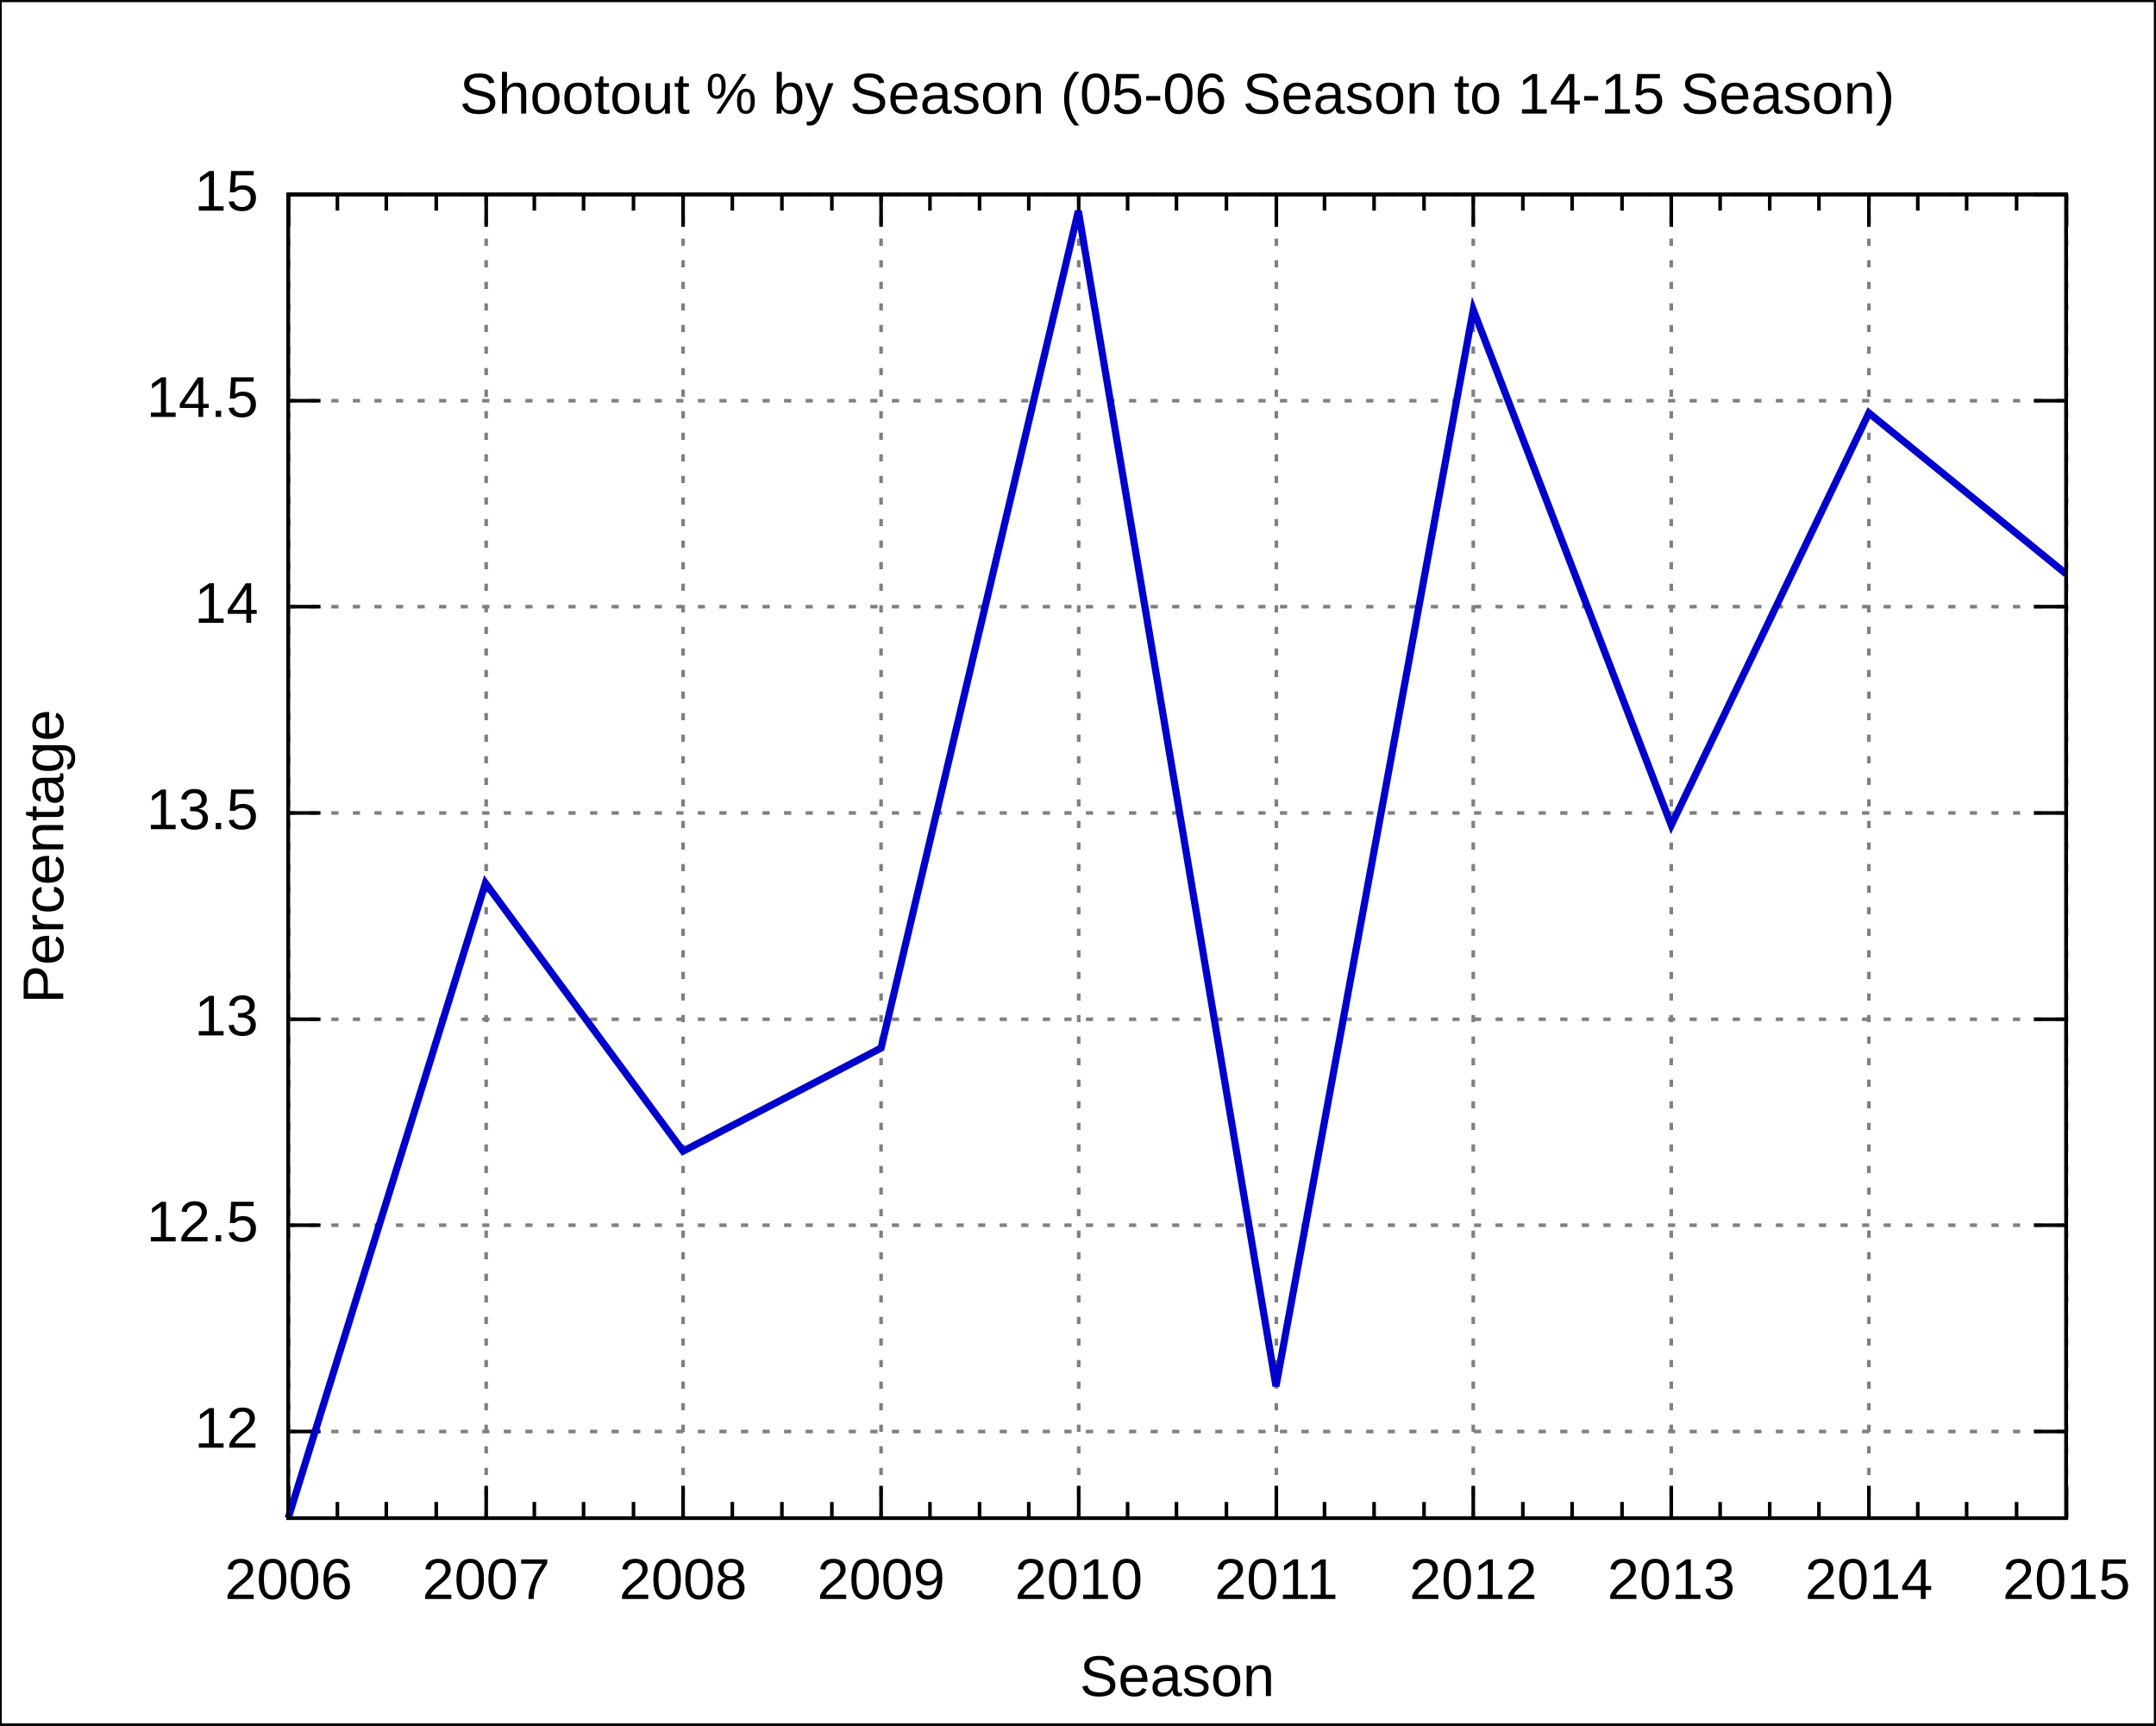
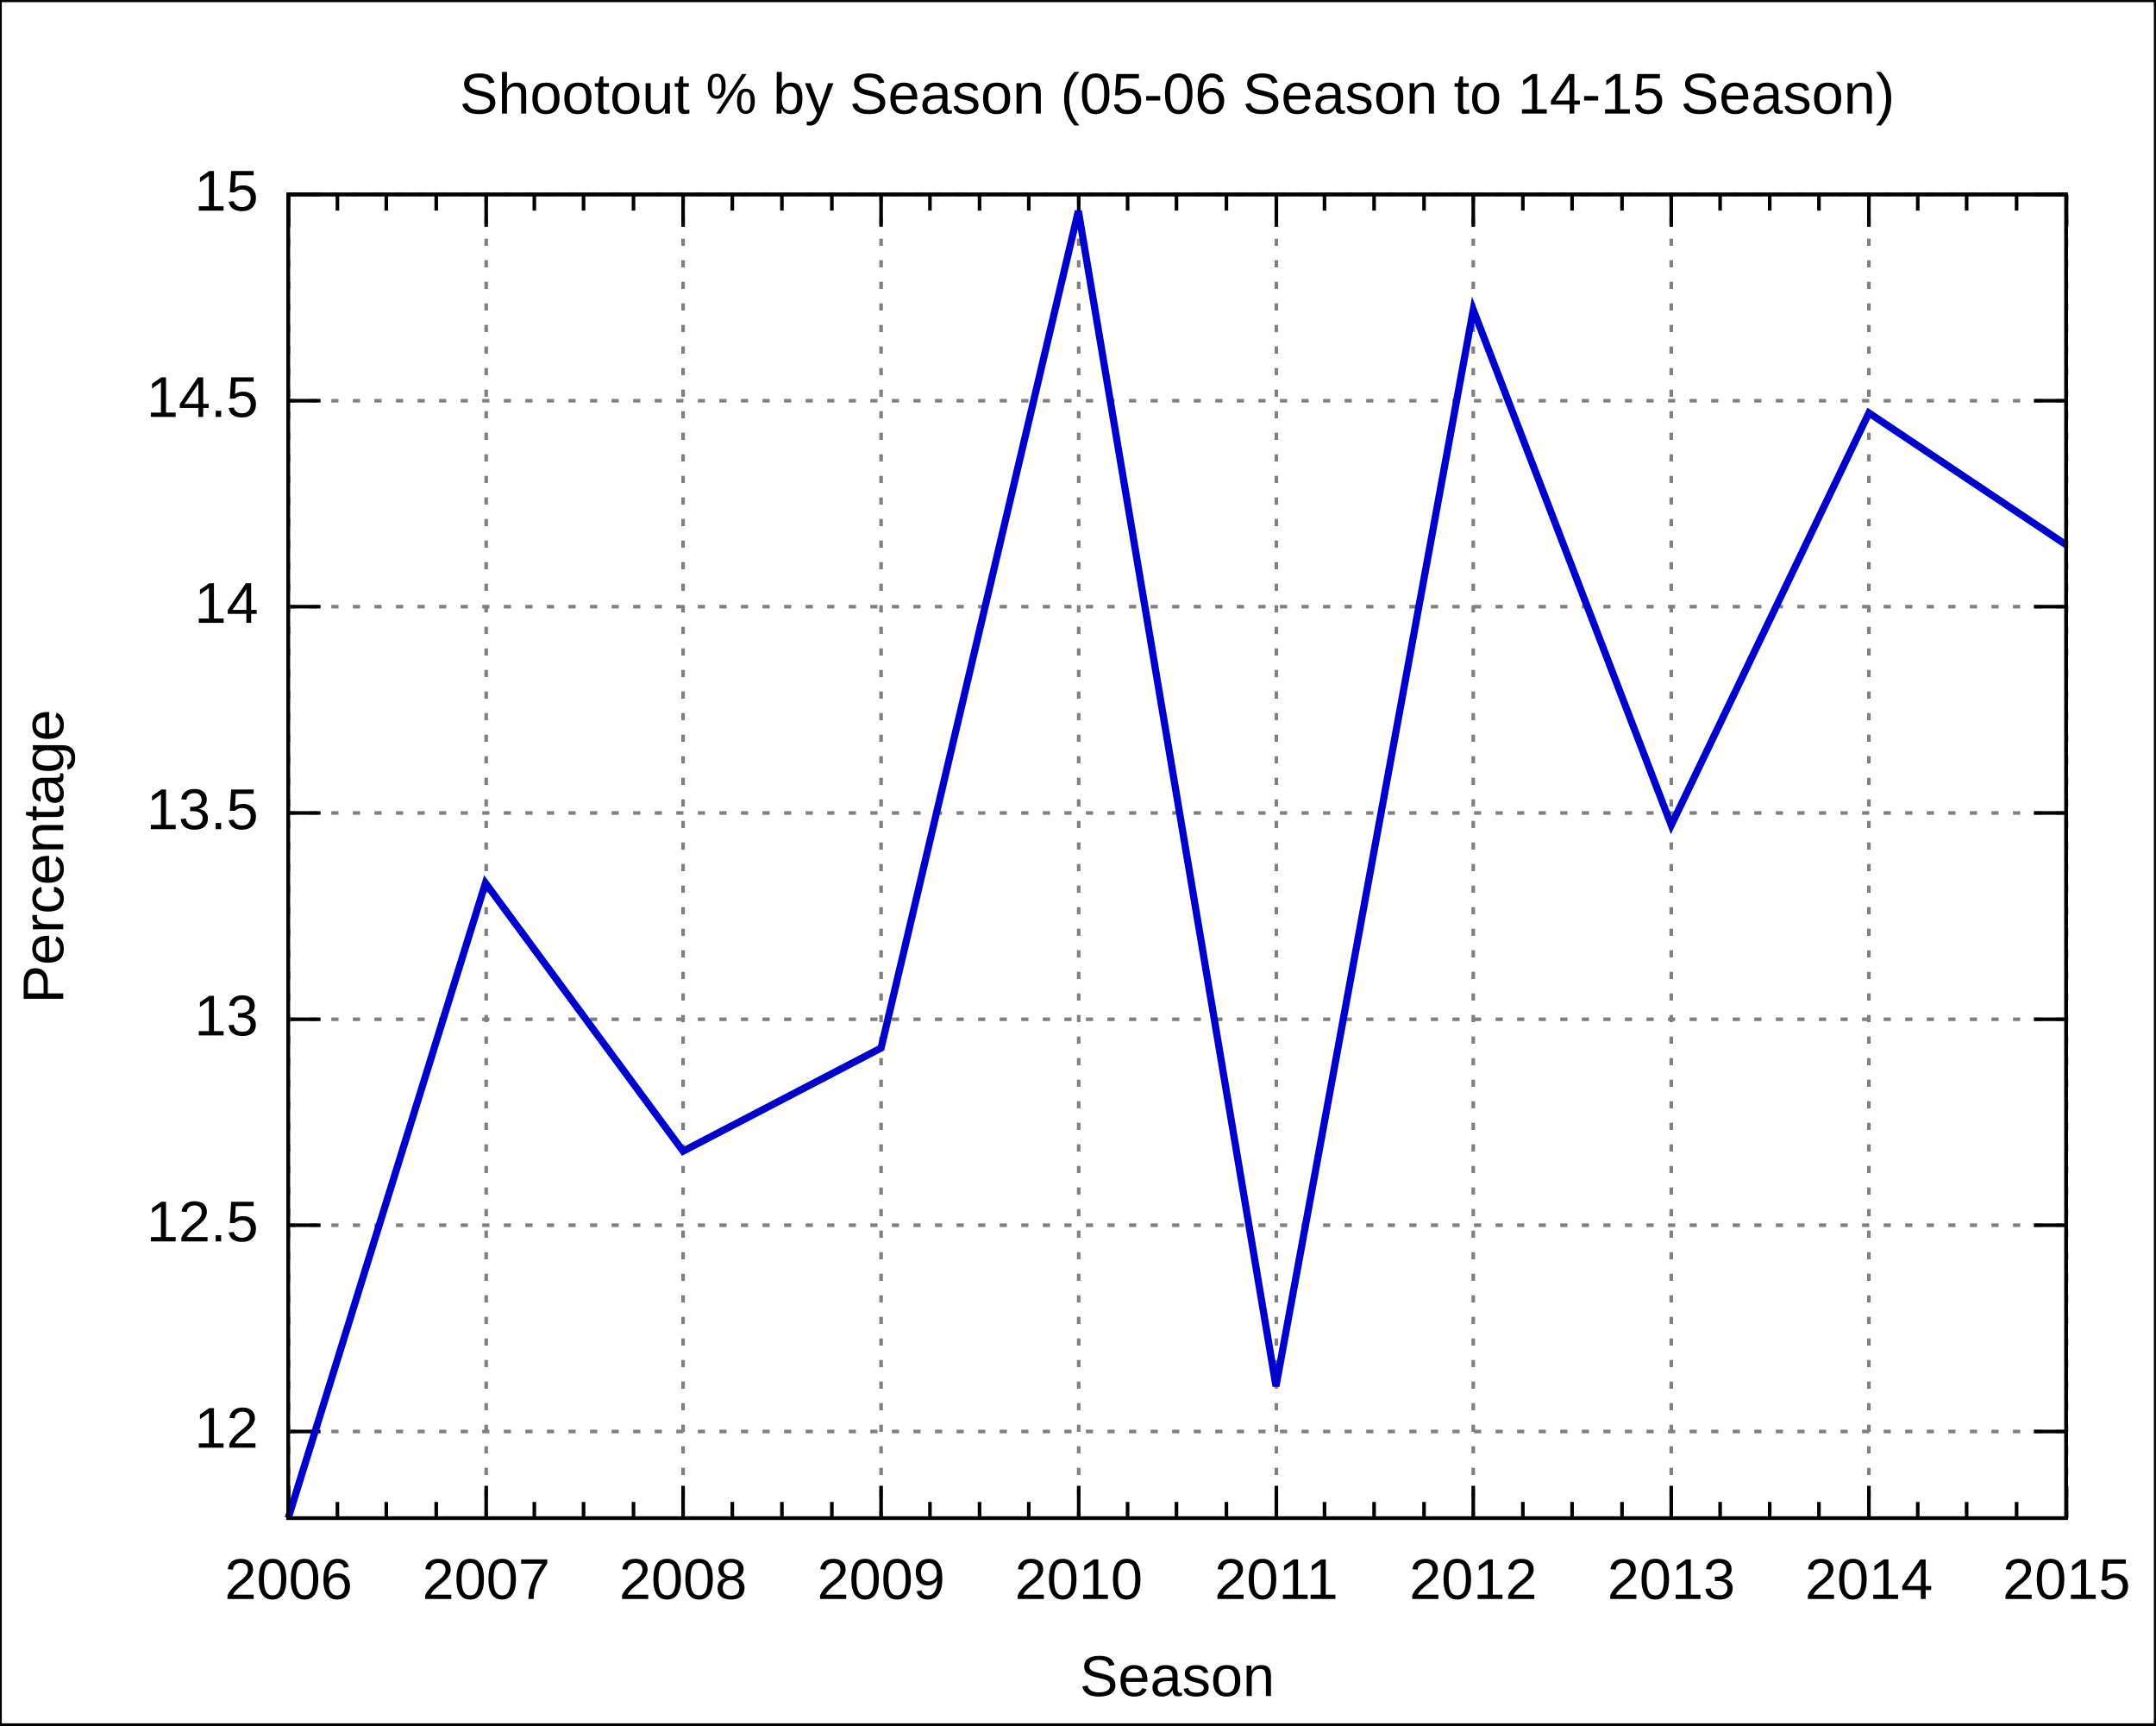
<svg xmlns="http://www.w3.org/2000/svg" xmlns:xlink="http://www.w3.org/1999/xlink" width="600" height="480" viewBox="0 0 600 480">
  <g id="gnuplot_canvas">
    <rect x="0" y="0" width="600" height="480" fill="none" />
    <defs>
      <circle id="gpDot" r="0.5" stroke-width="0.5" />
      <path id="gpPt0" stroke-width="0.222" stroke="currentColor" d="M-1,0 h2 M0,-1 v2" />
      <path id="gpPt1" stroke-width="0.222" stroke="currentColor" d="M-1,-1 L1,1 M1,-1 L-1,1" />
      <path id="gpPt2" stroke-width="0.222" stroke="currentColor" d="M-1,0 L1,0 M0,-1 L0,1 M-1,-1 L1,1 M-1,1 L1,-1" />
      <rect id="gpPt3" stroke-width="0.222" stroke="currentColor" x="-1" y="-1" width="2" height="2" />
      <rect id="gpPt4" stroke-width="0.222" stroke="currentColor" fill="currentColor" x="-1" y="-1" width="2" height="2" />
      <circle id="gpPt5" stroke-width="0.222" stroke="currentColor" cx="0" cy="0" r="1" />
      <use xlink:href="#gpPt5" id="gpPt6" fill="currentColor" stroke="none" />
      <path id="gpPt7" stroke-width="0.222" stroke="currentColor" d="M0,-1.33 L-1.33,0.67 L1.33,0.67 z" />
      <use xlink:href="#gpPt7" id="gpPt8" fill="currentColor" stroke="none" />
      <use xlink:href="#gpPt7" id="gpPt9" stroke="currentColor" transform="rotate(180)" />
      <use xlink:href="#gpPt9" id="gpPt10" fill="currentColor" stroke="none" />
      <use xlink:href="#gpPt3" id="gpPt11" stroke="currentColor" transform="rotate(45)" />
      <use xlink:href="#gpPt11" id="gpPt12" fill="currentColor" stroke="none" />
    </defs>
    <g style="fill:none; color:white; stroke:currentColor; stroke-width:1.00; stroke-linecap:butt; stroke-linejoin:miter">
</g>
    <g style="fill:none; color:black; stroke:currentColor; stroke-width:1.00; stroke-linecap:butt; stroke-linejoin:miter">
      <g style="stroke:none; shape-rendering:crispEdges">
        <polygon fill="rgb(255, 255, 255)" points="0.0,480.0 599.9,480.0 599.9,0.1 0.0,0.1 " />
      </g>
      <path stroke="black" d="M0.0,480.0 L0.0,0.1 L599.9,0.1 L599.9,480.0 L0.0,480.0  " />
    </g>
    <g style="fill:none; color:gray; stroke:currentColor; stroke-width:1.00; stroke-linecap:butt; stroke-linejoin:miter">
      <path stroke="gray" stroke-dasharray=" 2,4" class="gridline" d="M80.2,398.3 L575.0,398.3  " />
    </g>
    <g style="fill:none; color:black; stroke:currentColor; stroke-width:1.00; stroke-linecap:butt; stroke-linejoin:miter">
      <path stroke="black" d="M80.2,398.3 L89.2,398.3 M575.0,398.3 L566.0,398.3  " />
      <g transform="translate(71.9,402.8)" style="stroke:none; fill:black; font-family:Arial; font-size:12.00pt; text-anchor:end">
        <text> 12</text>
      </g>
    </g>
    <g style="fill:none; color:gray; stroke:currentColor; stroke-width:1.00; stroke-linecap:butt; stroke-linejoin:miter">
      <path stroke="gray" stroke-dasharray=" 2,4" class="gridline" d="M80.2,340.9 L575.0,340.9  " />
    </g>
    <g style="fill:none; color:black; stroke:currentColor; stroke-width:1.00; stroke-linecap:butt; stroke-linejoin:miter">
      <path stroke="black" d="M80.2,340.9 L89.2,340.9 M575.0,340.9 L566.0,340.9  " />
      <g transform="translate(71.9,345.4)" style="stroke:none; fill:black; font-family:Arial; font-size:12.00pt; text-anchor:end">
        <text> 12.5</text>
      </g>
    </g>
    <g style="fill:none; color:gray; stroke:currentColor; stroke-width:1.00; stroke-linecap:butt; stroke-linejoin:miter">
      <path stroke="gray" stroke-dasharray=" 2,4" class="gridline" d="M80.2,283.6 L575.0,283.6  " />
    </g>
    <g style="fill:none; color:black; stroke:currentColor; stroke-width:1.00; stroke-linecap:butt; stroke-linejoin:miter">
      <path stroke="black" d="M80.2,283.6 L89.2,283.6 M575.0,283.6 L566.0,283.6  " />
      <g transform="translate(71.9,288.1)" style="stroke:none; fill:black; font-family:Arial; font-size:12.00pt; text-anchor:end">
        <text> 13</text>
      </g>
    </g>
    <g style="fill:none; color:gray; stroke:currentColor; stroke-width:1.00; stroke-linecap:butt; stroke-linejoin:miter">
      <path stroke="gray" stroke-dasharray=" 2,4" class="gridline" d="M80.2,226.2 L575.0,226.2  " />
    </g>
    <g style="fill:none; color:black; stroke:currentColor; stroke-width:1.00; stroke-linecap:butt; stroke-linejoin:miter">
      <path stroke="black" d="M80.2,226.2 L89.2,226.2 M575.0,226.2 L566.0,226.2  " />
      <g transform="translate(71.9,230.7)" style="stroke:none; fill:black; font-family:Arial; font-size:12.00pt; text-anchor:end">
        <text> 13.5</text>
      </g>
    </g>
    <g style="fill:none; color:gray; stroke:currentColor; stroke-width:1.00; stroke-linecap:butt; stroke-linejoin:miter">
      <path stroke="gray" stroke-dasharray=" 2,4" class="gridline" d="M80.2,168.8 L575.0,168.8  " />
    </g>
    <g style="fill:none; color:black; stroke:currentColor; stroke-width:1.00; stroke-linecap:butt; stroke-linejoin:miter">
      <path stroke="black" d="M80.2,168.8 L89.2,168.8 M575.0,168.8 L566.0,168.8  " />
      <g transform="translate(71.9,173.3)" style="stroke:none; fill:black; font-family:Arial; font-size:12.00pt; text-anchor:end">
        <text> 14</text>
      </g>
    </g>
    <g style="fill:none; color:gray; stroke:currentColor; stroke-width:1.00; stroke-linecap:butt; stroke-linejoin:miter">
      <path stroke="gray" stroke-dasharray=" 2,4" class="gridline" d="M80.2,111.5 L575.0,111.5  " />
    </g>
    <g style="fill:none; color:black; stroke:currentColor; stroke-width:1.00; stroke-linecap:butt; stroke-linejoin:miter">
      <path stroke="black" d="M80.2,111.5 L89.2,111.5 M575.0,111.5 L566.0,111.5  " />
      <g transform="translate(71.9,116.0)" style="stroke:none; fill:black; font-family:Arial; font-size:12.00pt; text-anchor:end">
        <text> 14.5</text>
      </g>
    </g>
    <g style="fill:none; color:gray; stroke:currentColor; stroke-width:1.00; stroke-linecap:butt; stroke-linejoin:miter">
      <path stroke="gray" stroke-dasharray=" 2,4" class="gridline" d="M80.2,54.1 L575.0,54.1  " />
    </g>
    <g style="fill:none; color:black; stroke:currentColor; stroke-width:1.00; stroke-linecap:butt; stroke-linejoin:miter">
      <path stroke="black" d="M80.2,54.1 L89.2,54.1 M575.0,54.1 L566.0,54.1  " />
      <g transform="translate(71.9,58.6)" style="stroke:none; fill:black; font-family:Arial; font-size:12.00pt; text-anchor:end">
        <text> 15</text>
      </g>
    </g>
    <g style="fill:none; color:gray; stroke:currentColor; stroke-width:1.00; stroke-linecap:butt; stroke-linejoin:miter">
      <path stroke="gray" stroke-dasharray=" 2,4" class="gridline" d="M80.3,422.4 L80.3,54.1  " />
    </g>
    <g style="fill:none; color:black; stroke:currentColor; stroke-width:1.00; stroke-linecap:butt; stroke-linejoin:miter">
      <path stroke="black" d="M80.3,422.4 L80.3,413.4 M80.3,54.1 L80.3,63.1  " />
      <g transform="translate(80.3,444.9)" style="stroke:none; fill:black; font-family:Arial; font-size:12.00pt; text-anchor:middle">
        <text>2006</text>
      </g>
      <path stroke="black" d="M93.9,422.4 L93.9,417.9 M93.9,54.1 L93.9,58.6 M107.5,422.4 L107.5,417.9 M107.5,54.1 L107.5,58.6    M121.4,422.4 L121.4,417.9 M121.4,54.1 L121.4,58.6  " />
    </g>
    <g style="fill:none; color:gray; stroke:currentColor; stroke-width:1.00; stroke-linecap:butt; stroke-linejoin:miter">
      <path stroke="gray" stroke-dasharray=" 2,4" class="gridline" d="M135.3,422.4 L135.3,54.1  " />
    </g>
    <g style="fill:none; color:black; stroke:currentColor; stroke-width:1.00; stroke-linecap:butt; stroke-linejoin:miter">
      <path stroke="black" d="M135.3,422.4 L135.3,413.4 M135.3,54.1 L135.3,63.1  " />
      <g transform="translate(135.3,444.9)" style="stroke:none; fill:black; font-family:Arial; font-size:12.00pt; text-anchor:middle">
        <text>2007</text>
      </g>
      <path stroke="black" d="M148.7,422.4 L148.7,417.9 M148.7,54.1 L148.7,58.6 M162.4,422.4 L162.4,417.9 M162.4,54.1 L162.4,58.6    M176.3,422.4 L176.3,417.9 M176.3,54.1 L176.3,58.6  " />
    </g>
    <g style="fill:none; color:gray; stroke:currentColor; stroke-width:1.00; stroke-linecap:butt; stroke-linejoin:miter">
      <path stroke="gray" stroke-dasharray=" 2,4" class="gridline" d="M190.1,422.4 L190.1,54.1  " />
    </g>
    <g style="fill:none; color:black; stroke:currentColor; stroke-width:1.00; stroke-linecap:butt; stroke-linejoin:miter">
      <path stroke="black" d="M190.1,422.4 L190.1,413.4 M190.1,54.1 L190.1,63.1  " />
      <g transform="translate(190.1,444.9)" style="stroke:none; fill:black; font-family:Arial; font-size:12.00pt; text-anchor:middle">
        <text>2008</text>
      </g>
      <path stroke="black" d="M203.8,422.4 L203.8,417.9 M203.8,54.1 L203.8,58.6 M217.6,422.4 L217.6,417.9 M217.6,54.1 L217.6,58.6    M231.5,422.4 L231.5,417.9 M231.5,54.1 L231.5,58.6  " />
    </g>
    <g style="fill:none; color:gray; stroke:currentColor; stroke-width:1.00; stroke-linecap:butt; stroke-linejoin:miter">
      <path stroke="gray" stroke-dasharray=" 2,4" class="gridline" d="M245.2,422.4 L245.2,54.1  " />
    </g>
    <g style="fill:none; color:black; stroke:currentColor; stroke-width:1.00; stroke-linecap:butt; stroke-linejoin:miter">
      <path stroke="black" d="M245.2,422.4 L245.2,413.4 M245.2,54.1 L245.2,63.1  " />
      <g transform="translate(245.2,444.9)" style="stroke:none; fill:black; font-family:Arial; font-size:12.00pt; text-anchor:middle">
        <text>2009</text>
      </g>
      <path stroke="black" d="M258.8,422.4 L258.8,417.9 M258.8,54.1 L258.8,58.6 M272.6,422.4 L272.6,417.9 M272.6,54.1 L272.6,58.6    M286.3,422.4 L286.3,417.9 M286.3,54.1 L286.3,58.6  " />
    </g>
    <g style="fill:none; color:gray; stroke:currentColor; stroke-width:1.00; stroke-linecap:butt; stroke-linejoin:miter">
      <path stroke="gray" stroke-dasharray=" 2,4" class="gridline" d="M300.2,422.4 L300.2,54.1  " />
    </g>
    <g style="fill:none; color:black; stroke:currentColor; stroke-width:1.00; stroke-linecap:butt; stroke-linejoin:miter">
      <path stroke="black" d="M300.2,422.4 L300.2,413.4 M300.2,54.1 L300.2,63.1  " />
      <g transform="translate(300.2,444.9)" style="stroke:none; fill:black; font-family:Arial; font-size:12.00pt; text-anchor:middle">
        <text>2010</text>
      </g>
      <path stroke="black" d="M313.8,422.4 L313.8,417.9 M313.8,54.1 L313.8,58.6 M327.4,422.4 L327.4,417.9 M327.4,54.1 L327.4,58.6    M341.3,422.4 L341.3,417.9 M341.3,54.1 L341.3,58.6  " />
    </g>
    <g style="fill:none; color:gray; stroke:currentColor; stroke-width:1.00; stroke-linecap:butt; stroke-linejoin:miter">
      <path stroke="gray" stroke-dasharray=" 2,4" class="gridline" d="M355.2,422.4 L355.2,54.1  " />
    </g>
    <g style="fill:none; color:black; stroke:currentColor; stroke-width:1.00; stroke-linecap:butt; stroke-linejoin:miter">
      <path stroke="black" d="M355.2,422.4 L355.2,413.4 M355.2,54.1 L355.2,63.1  " />
      <g transform="translate(355.2,444.9)" style="stroke:none; fill:black; font-family:Arial; font-size:12.00pt; text-anchor:middle">
        <text>2011</text>
      </g>
      <path stroke="black" d="M368.6,422.4 L368.6,417.9 M368.6,54.1 L368.6,58.6 M382.4,422.4 L382.4,417.9 M382.4,54.1 L382.4,58.6    M396.3,422.4 L396.3,417.9 M396.3,54.1 L396.3,58.6  " />
    </g>
    <g style="fill:none; color:gray; stroke:currentColor; stroke-width:1.00; stroke-linecap:butt; stroke-linejoin:miter">
      <path stroke="gray" stroke-dasharray=" 2,4" class="gridline" d="M410.0,422.4 L410.0,54.1  " />
    </g>
    <g style="fill:none; color:black; stroke:currentColor; stroke-width:1.00; stroke-linecap:butt; stroke-linejoin:miter">
      <path stroke="black" d="M410.0,422.4 L410.0,413.4 M410.0,54.1 L410.0,63.1  " />
      <g transform="translate(410.0,444.9)" style="stroke:none; fill:black; font-family:Arial; font-size:12.00pt; text-anchor:middle">
        <text>2012</text>
      </g>
      <path stroke="black" d="M423.8,422.4 L423.8,417.9 M423.8,54.1 L423.8,58.6 M437.5,422.4 L437.5,417.9 M437.5,54.1 L437.5,58.6    M451.4,422.4 L451.4,417.9 M451.4,54.1 L451.4,58.6  " />
    </g>
    <g style="fill:none; color:gray; stroke:currentColor; stroke-width:1.00; stroke-linecap:butt; stroke-linejoin:miter">
      <path stroke="gray" stroke-dasharray=" 2,4" class="gridline" d="M465.1,422.4 L465.1,54.1  " />
    </g>
    <g style="fill:none; color:black; stroke:currentColor; stroke-width:1.00; stroke-linecap:butt; stroke-linejoin:miter">
      <path stroke="black" d="M465.1,422.4 L465.1,413.4 M465.1,54.1 L465.1,63.1  " />
      <g transform="translate(465.1,444.9)" style="stroke:none; fill:black; font-family:Arial; font-size:12.00pt; text-anchor:middle">
        <text>2013</text>
      </g>
      <path stroke="black" d="M478.7,422.4 L478.7,417.9 M478.7,54.1 L478.7,58.6 M492.5,422.4 L492.5,417.9 M492.5,54.1 L492.5,58.6    M506.2,422.4 L506.2,417.9 M506.2,54.1 L506.2,58.6  " />
    </g>
    <g style="fill:none; color:gray; stroke:currentColor; stroke-width:1.00; stroke-linecap:butt; stroke-linejoin:miter">
      <path stroke="gray" stroke-dasharray=" 2,4" class="gridline" d="M520.1,422.4 L520.1,63.1 L520.1,54.1  " />
    </g>
    <g style="fill:none; color:black; stroke:currentColor; stroke-width:1.00; stroke-linecap:butt; stroke-linejoin:miter">
      <path stroke="black" d="M520.1,422.4 L520.1,413.4 M520.1,54.1 L520.1,63.1  " />
      <g transform="translate(520.1,444.9)" style="stroke:none; fill:black; font-family:Arial; font-size:12.00pt; text-anchor:middle">
        <text>2014</text>
      </g>
      <path stroke="black" d="M533.7,422.4 L533.7,417.9 M533.7,54.1 L533.7,58.6 M547.3,422.4 L547.3,417.9 M547.3,54.1 L547.3,58.6    M561.2,422.4 L561.2,417.9 M561.2,54.1 L561.2,58.6  " />
    </g>
    <g style="fill:none; color:gray; stroke:currentColor; stroke-width:1.00; stroke-linecap:butt; stroke-linejoin:miter">
      <path stroke="gray" stroke-dasharray=" 2,4" class="gridline" d="M575.1,422.4 L575.1,54.1  " />
    </g>
    <g style="fill:none; color:black; stroke:currentColor; stroke-width:1.00; stroke-linecap:butt; stroke-linejoin:miter">
      <path stroke="black" d="M575.1,422.4 L575.1,413.4 M575.1,54.1 L575.1,63.1  " />
      <g transform="translate(575.1,444.9)" style="stroke:none; fill:black; font-family:Arial; font-size:12.00pt; text-anchor:middle">
        <text>2015</text>
      </g>
      <path stroke="black" d="M80.2,54.1 L80.2,422.4 L575.0,422.4 L575.0,54.1 L80.2,54.1 Z  " />
      <g transform="translate(17.6,238.3) rotate(270)" style="stroke:none; fill:black; font-family:Arial; font-size:12.00pt; text-anchor:middle">
        <text>Percentage</text>
      </g>
      <g transform="translate(327.6,471.9)" style="stroke:none; fill:black; font-family:Arial; font-size:12.00pt; text-anchor:middle">
        <text>Season</text>
      </g>
      <g transform="translate(327.6,31.6)" style="stroke:none; fill:black; font-family:Arial; font-size:12.00pt; text-anchor:middle">
        <text>Shootout % by Season (05-06 Season to 14-15 Season)</text>
      </g>
    </g>
    <g id="gnuplot_plot_1">
      <g style="fill:none; color:white; stroke:black; stroke-width:2.00; stroke-linecap:butt; stroke-linejoin:miter">
</g>
      <g style="fill:none; color:red; stroke:currentColor; stroke-width:2.00; stroke-linecap:butt; stroke-linejoin:miter">
-         <path stroke="rgb(  0,   0, 205)" d="M575.0,159.7 L520.1,114.9 L465.1,229.6 L410.0,86.2 L355.1,385.7 L300.1,58.7 L245.2,291.6 L190.1,320.3    L135.1,245.7 L80.2,422.4  " />
+         <path stroke="rgb(  0,   0, 205)" d="M575.0,151.6 L520.1,114.9 L465.1,229.6 L410.0,86.2 L355.1,385.7 L300.1,58.7 L245.2,291.6 L190.1,320.3    L135.1,245.7 L80.2,422.4  " />
      </g>
    </g>
    <g style="fill:none; color:white; stroke:rgb(  0,   0, 205); stroke-width:1.00; stroke-linecap:butt; stroke-linejoin:miter">
</g>
    <g style="fill:none; color:black; stroke:currentColor; stroke-width:1.00; stroke-linecap:butt; stroke-linejoin:miter">
      <path stroke="black" d="M80.2,54.1 L80.2,422.4 L575.0,422.4 L575.0,54.1 L80.2,54.1 Z  " />
    </g>
  </g>
</svg>
